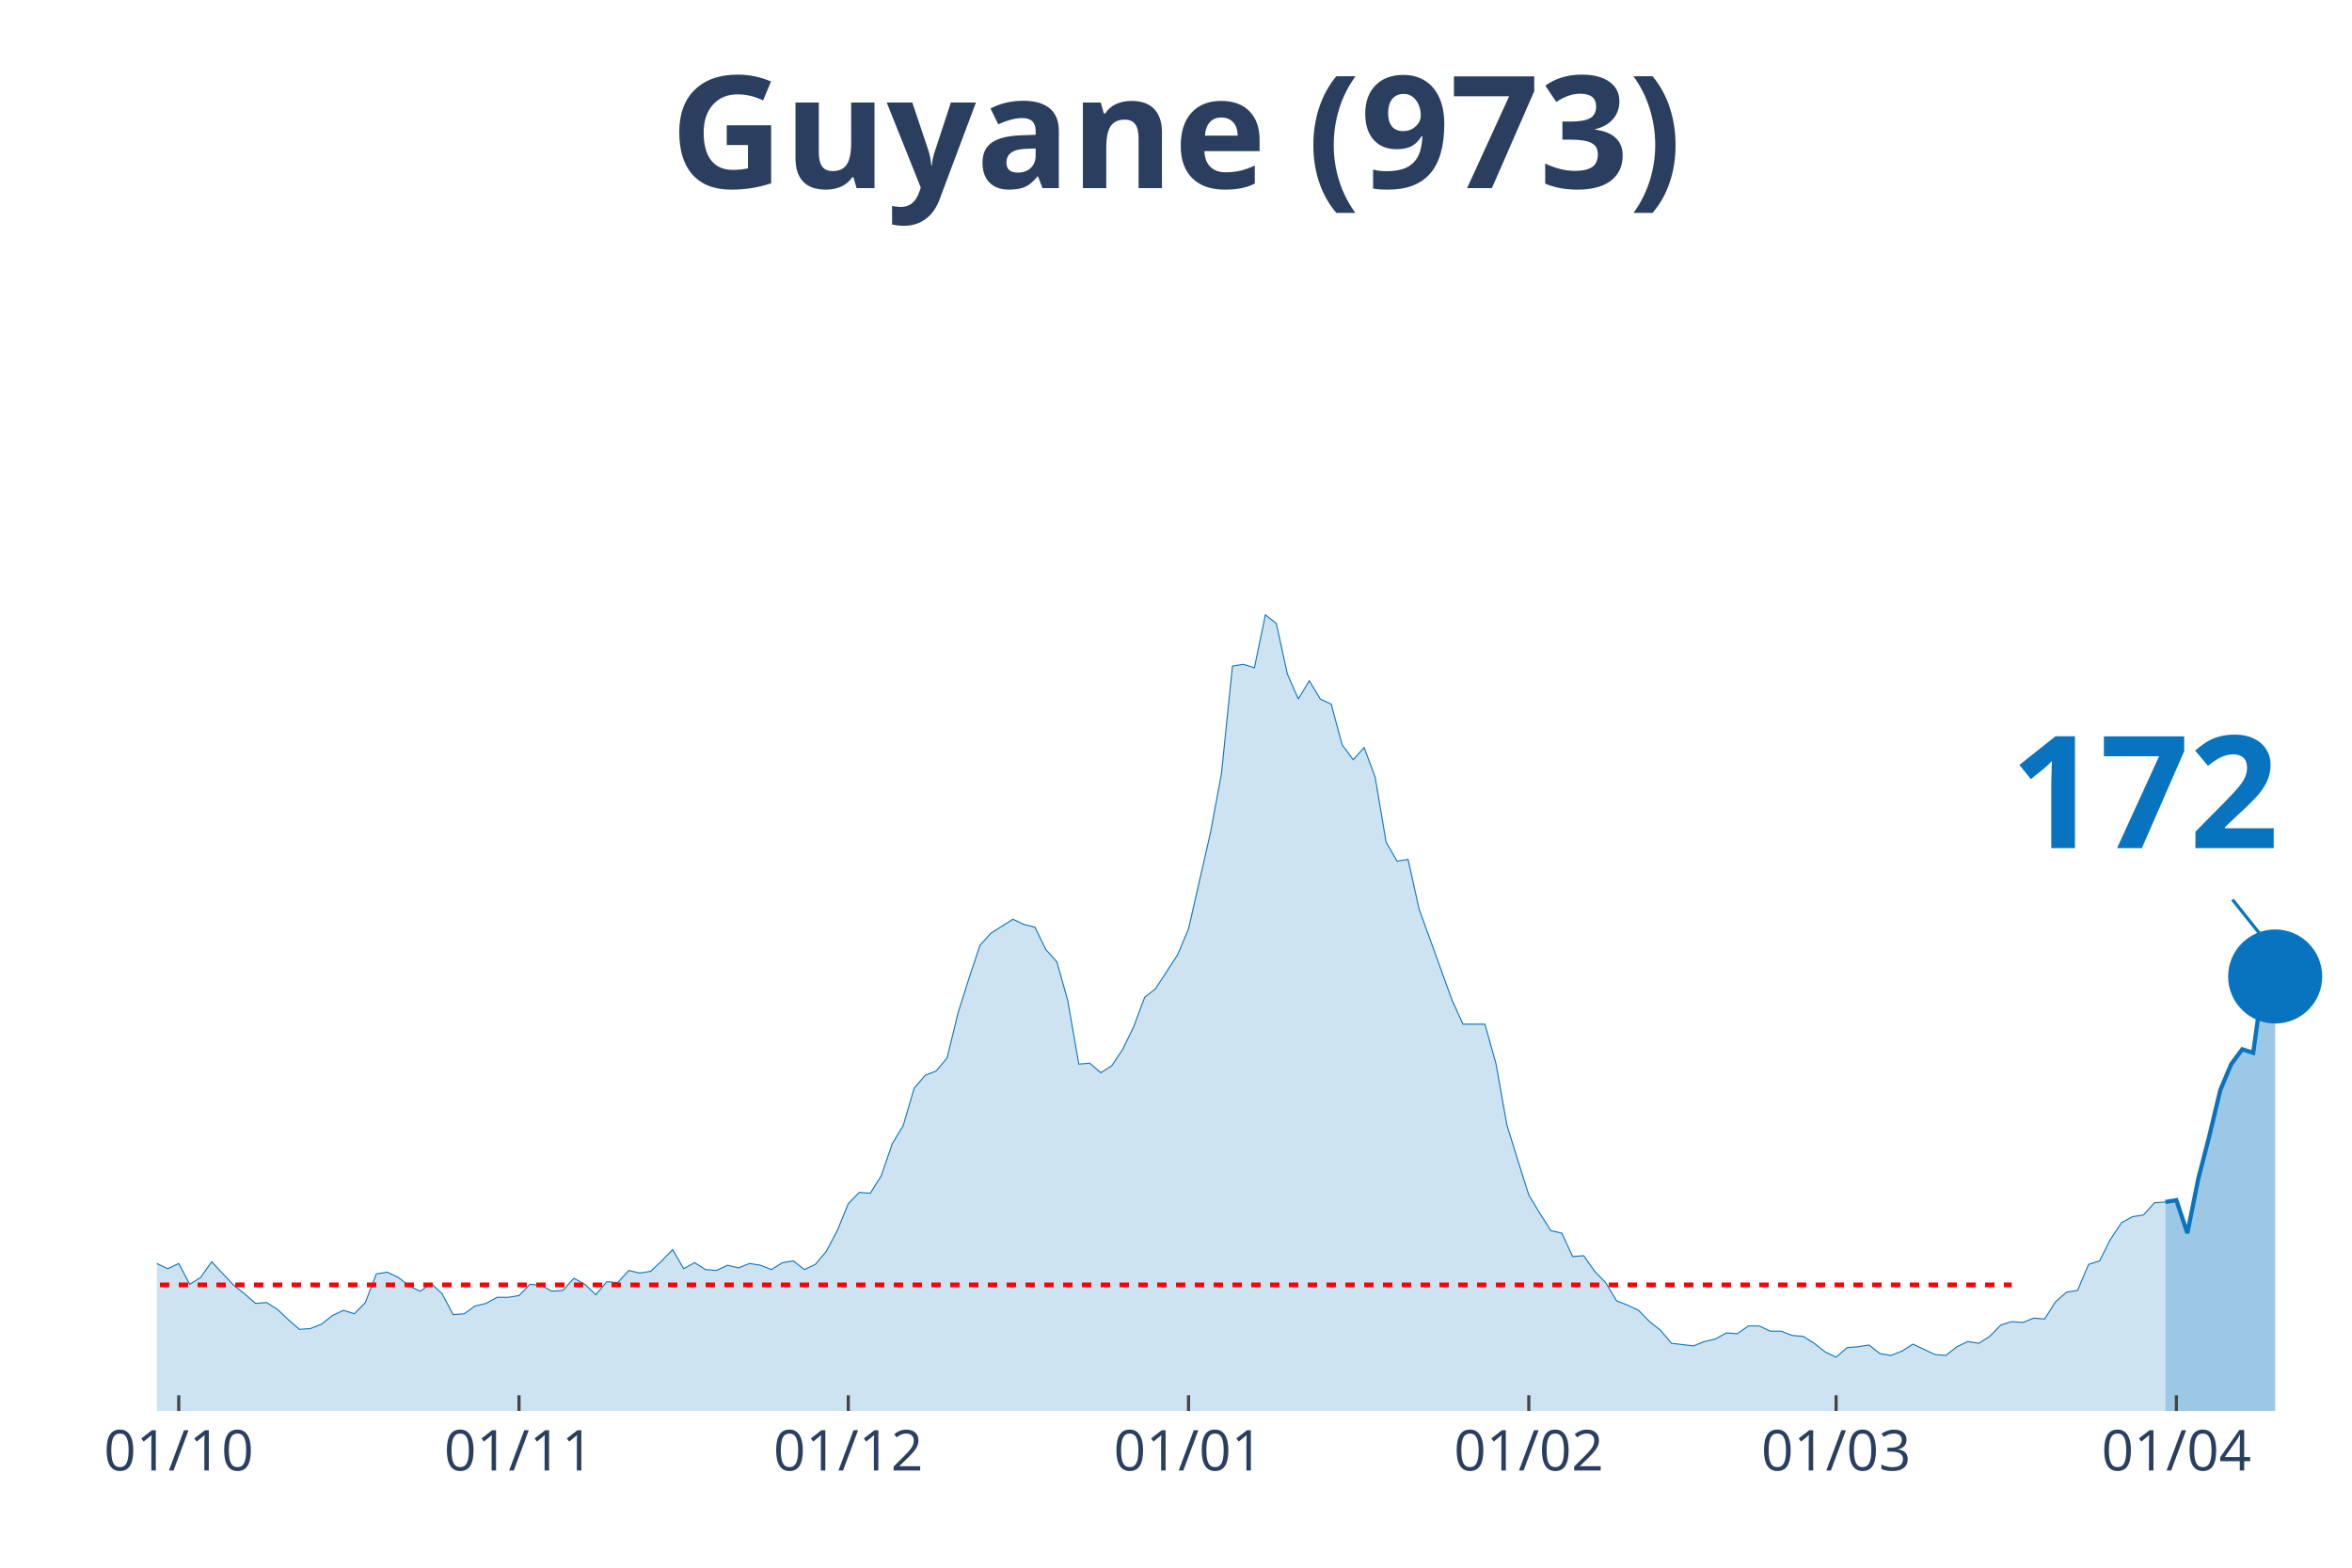
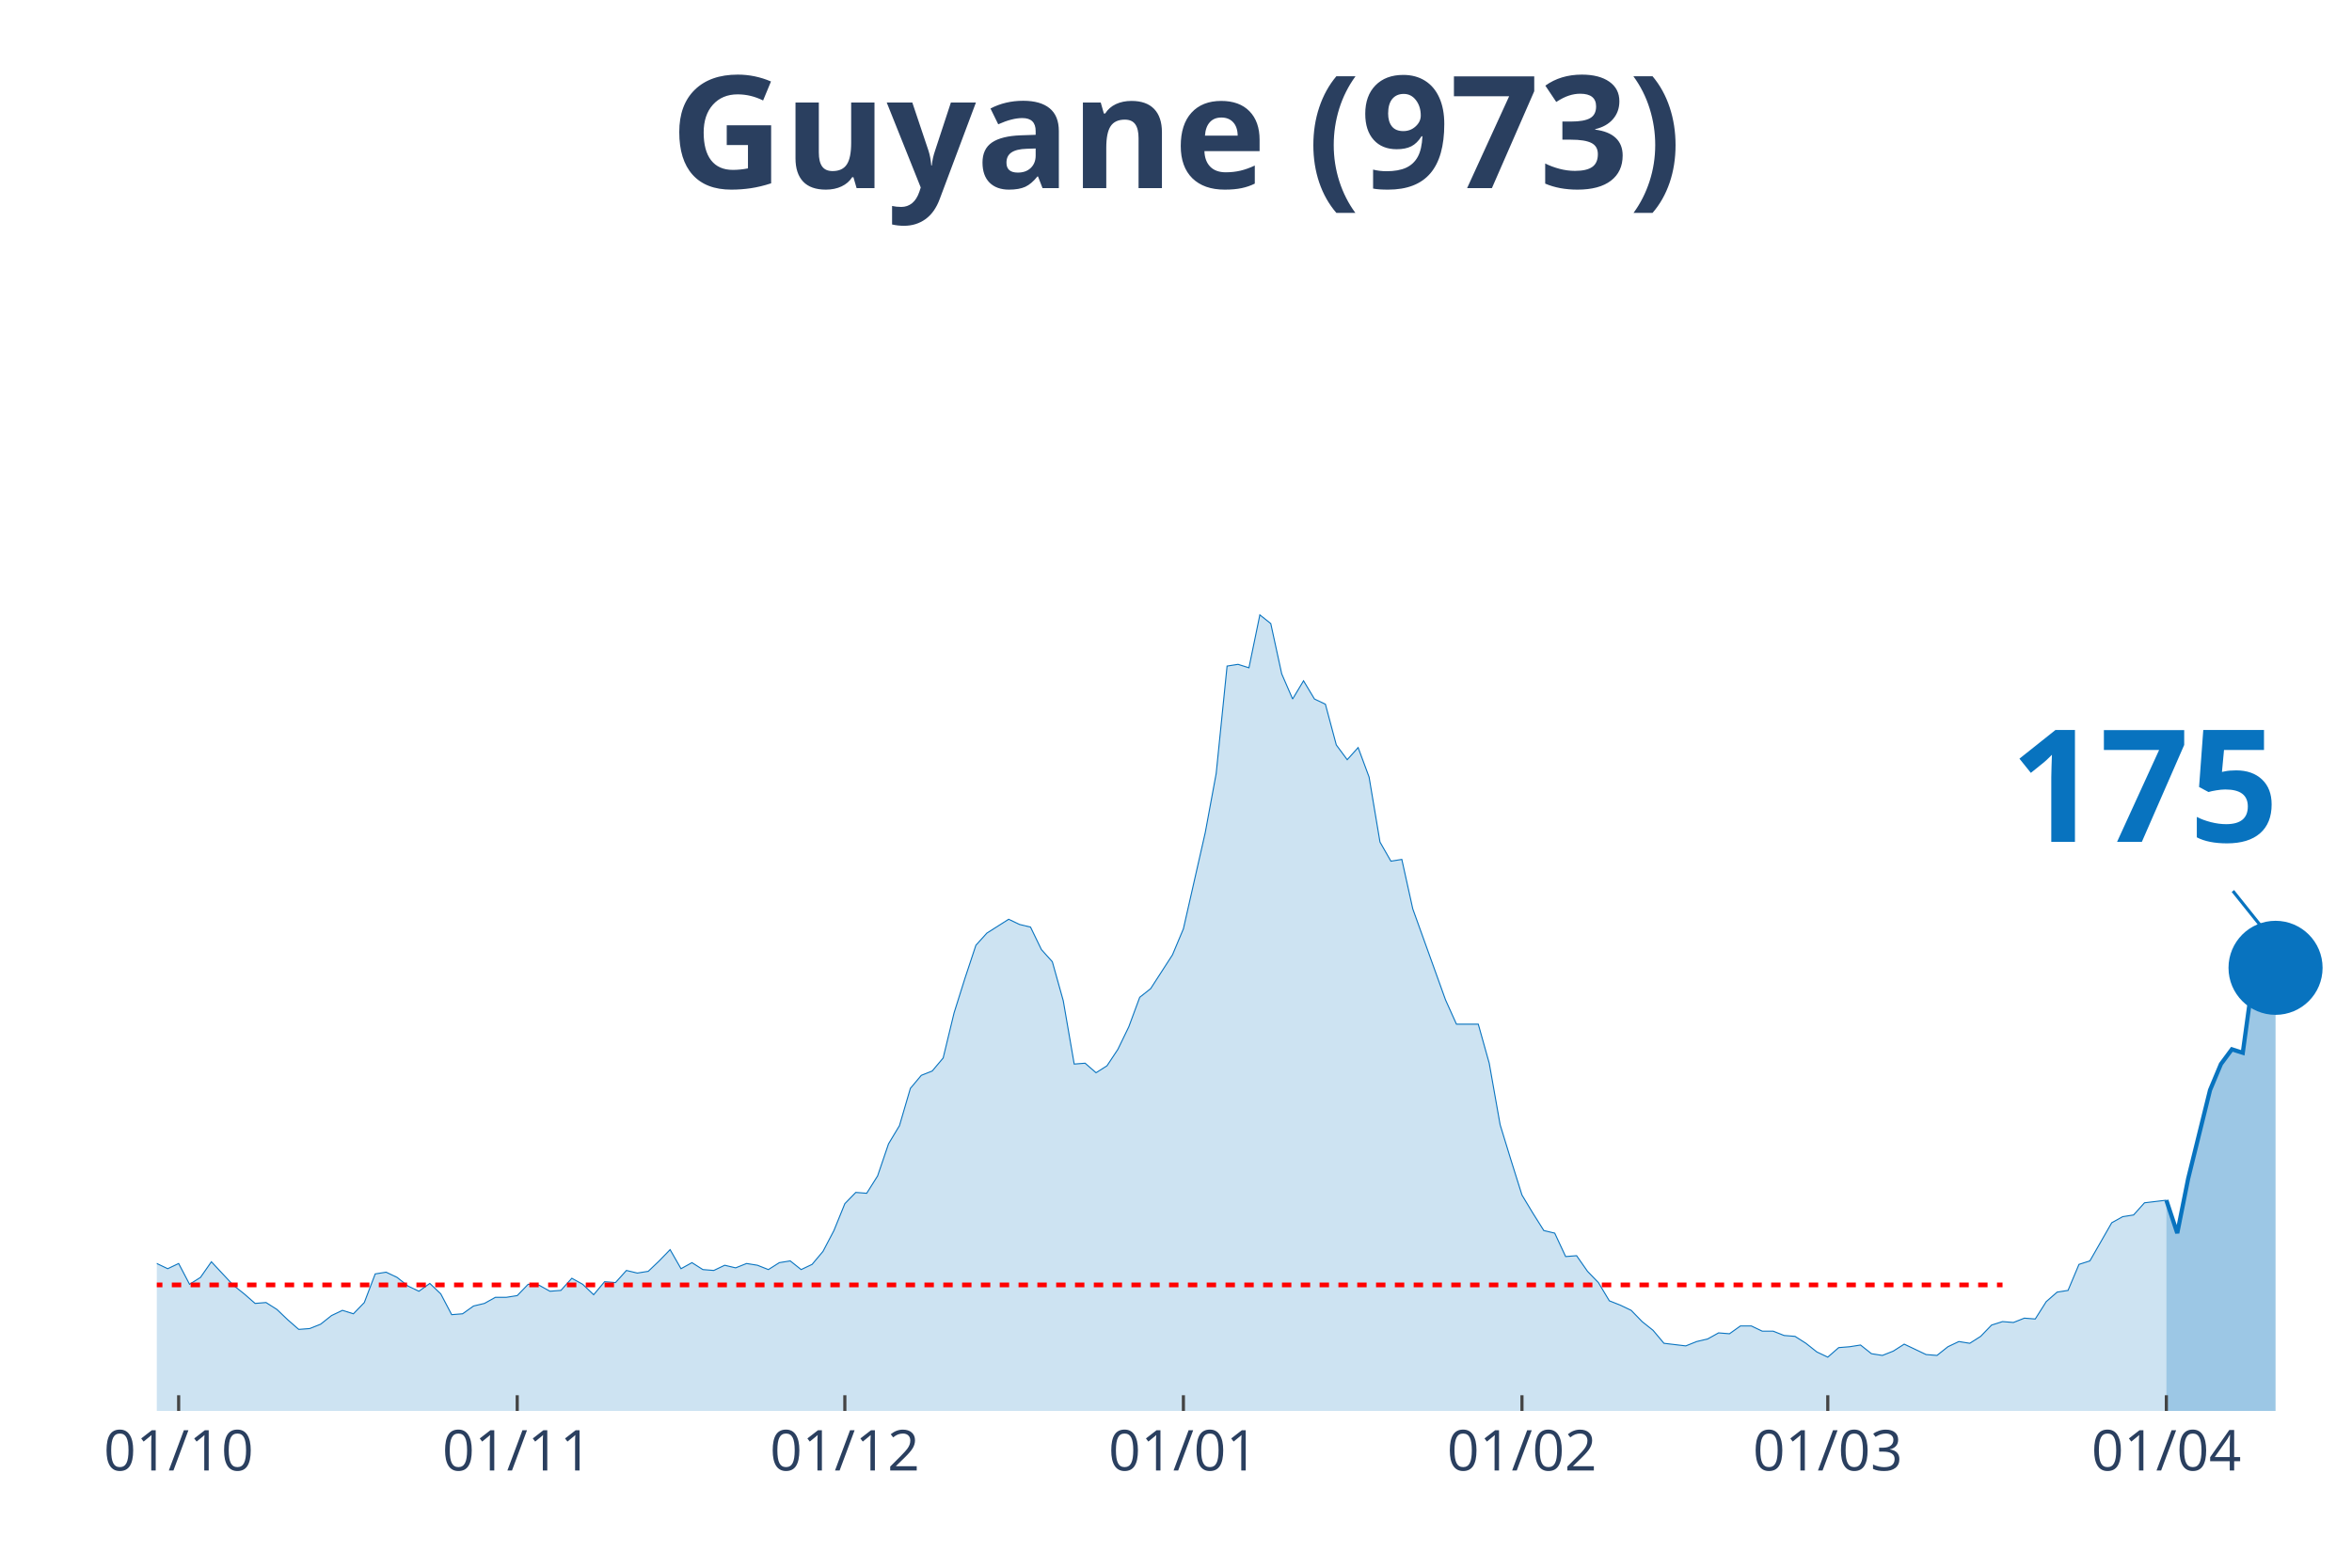
<svg xmlns="http://www.w3.org/2000/svg" class="main-svg" width="1125" height="750" style="" viewBox="0 0 750 500">
  <rect x="0" y="0" width="750" height="500" style="fill: rgb(0, 0, 0); fill-opacity: 0;" />
-   <defs id="defs-1bbc14">
+   <defs id="defs-fd6357">
    <g class="clips">
-       <clipPath id="clip1bbc14xyplot" class="plotclip">
+       <clipPath id="clipfd6357xyplot" class="plotclip">
        <rect width="700" height="380" />
      </clipPath>
-       <clipPath class="axesclip" id="clip1bbc14x">
+       <clipPath class="axesclip" id="clipfd6357x">
        <rect x="50" y="0" width="700" height="500" />
      </clipPath>
-       <clipPath class="axesclip" id="clip1bbc14y">
+       <clipPath class="axesclip" id="clipfd6357y">
        <rect x="0" y="70" width="750" height="380" />
      </clipPath>
-       <clipPath class="axesclip" id="clip1bbc14xy">
+       <clipPath class="axesclip" id="clipfd6357xy">
        <rect x="50" y="70" width="700" height="380" />
      </clipPath>
    </g>
    <g class="gradients" />
  </defs>
  <g class="bglayer">
    <rect class="bg" x="50" y="70" width="700" height="380" style="fill: rgb(0, 0, 0); fill-opacity: 0; stroke-width: 0;" />
  </g>
  <g class="layer-below">
    <g class="imagelayer" />
    <g class="shapelayer" />
  </g>
  <g class="cartesianlayer">
    <g class="subplot xy">
      <g class="layer-subplot">
        <g class="shapelayer" />
        <g class="imagelayer" />
      </g>
      <g class="gridlayer">
        <g class="x">
-           <path class="xgrid crisp" transform="translate(57,0)" d="M0,70v380" style="stroke: rgb(255, 255, 255); stroke-opacity: 1; stroke-width: 1px;" />
-           <path class="xgrid crisp" transform="translate(165.5,0)" d="M0,70v380" style="stroke: rgb(255, 255, 255); stroke-opacity: 1; stroke-width: 1px;" />
-           <path class="xgrid crisp" transform="translate(270.5,0)" d="M0,70v380" style="stroke: rgb(255, 255, 255); stroke-opacity: 1; stroke-width: 1px;" />
-           <path class="xgrid crisp" transform="translate(379,0)" d="M0,70v380" style="stroke: rgb(255, 255, 255); stroke-opacity: 1; stroke-width: 1px;" />
-           <path class="xgrid crisp" transform="translate(487.5,0)" d="M0,70v380" style="stroke: rgb(255, 255, 255); stroke-opacity: 1; stroke-width: 1px;" />
-           <path class="xgrid crisp" transform="translate(585.5,0)" d="M0,70v380" style="stroke: rgb(255, 255, 255); stroke-opacity: 1; stroke-width: 1px;" />
-           <path class="xgrid crisp" transform="translate(694,0)" d="M0,70v380" style="stroke: rgb(255, 255, 255); stroke-opacity: 1; stroke-width: 1px;" />
+           <path class="xgrid crisp" transform="translate(56.97,0)" d="M0,70v380" style="stroke: rgb(255, 255, 255); stroke-opacity: 1; stroke-width: 1px;" />
+           <path class="xgrid crisp" transform="translate(164.93,0)" d="M0,70v380" style="stroke: rgb(255, 255, 255); stroke-opacity: 1; stroke-width: 1px;" />
+           <path class="xgrid crisp" transform="translate(269.4,0)" d="M0,70v380" style="stroke: rgb(255, 255, 255); stroke-opacity: 1; stroke-width: 1px;" />
+           <path class="xgrid crisp" transform="translate(377.36,0)" d="M0,70v380" style="stroke: rgb(255, 255, 255); stroke-opacity: 1; stroke-width: 1px;" />
+           <path class="xgrid crisp" transform="translate(485.32,0)" d="M0,70v380" style="stroke: rgb(255, 255, 255); stroke-opacity: 1; stroke-width: 1px;" />
+           <path class="xgrid crisp" transform="translate(582.84,0)" d="M0,70v380" style="stroke: rgb(255, 255, 255); stroke-opacity: 1; stroke-width: 1px;" />
+           <path class="xgrid crisp" transform="translate(690.8,0)" d="M0,70v380" style="stroke: rgb(255, 255, 255); stroke-opacity: 1; stroke-width: 1px;" />
        </g>
        <g class="y" />
      </g>
      <g class="zerolinelayer" />
      <path class="xlines-below" />
      <path class="ylines-below" />
      <g class="overlines-below" />
      <g class="xaxislayer-below" />
      <g class="yaxislayer-below" />
      <g class="overaxes-below" />
-       <g class="plot" transform="translate(50, 70)" clip-path="url('#clip1bbc14xyplot')">
+       <g class="plot" transform="translate(50, 70)" clip-path="url('#clipfd6357xyplot')">
        <g class="scatterlayer mlayer">
-           <g class="trace scatter trace85a1c5" style="stroke-miterlimit: 2;">
+           <g class="trace scatter tracea1972c" style="stroke-miterlimit: 2;">
            <g class="fills">
              <g>
-                 <path class="js-fill" d="M640.5,380L-476,380L-476,379.17L-469,375.02L-465.5,368.66L-448,333.81L-444.5,336.3L-430.5,340.73L-427,338.24L-423.5,336.03L-420,327.45L-402.5,295.09L-399,288.18L-385,224.29L-381.5,217.38L-378,190.83L-374.5,125.84L-353.5,10.51L-350,16.87L-346.5,19.91L-343,43.14L-339.5,46.19L-336,24.89L-329,14.1L-325.5,30.7L-322,27.66L-318.5,0L-315,0.55L-311.5,21.57L-308,24.61L-304.5,45.91L-294,79.93L-290.5,105.09L-287,110.07L-283.5,127.22L-276.5,180.6L-273,170.36L-266,209.08L-262.5,195.53L-259,204.66L-255.5,194.7L-252,184.19L-248.5,199.68L-241.5,191.66L-238,193.6L-217,237.29L-213.5,253.61L-210,258.59L-206.5,254.99L-203,267.99L-199.5,270.48L-192.5,281.27L-189,281.27L-185.5,280.16L-182,290.95L-178.5,292.05L-175,286.52L-171.5,293.16L-168,293.99L-164.5,295.92L-161,302.29L-157.5,301.18L-154,305.88L-150.5,310.86L-147,308.37L-140,308.92L-136.5,310.31L-133,317.22L-129.5,311.69L-115.5,313.35L-112,304.77L-108.5,301.46L-105,306.99L-101.5,312.52L-98,312.24L-94.5,315.56L-91,312.24L-87.5,319.71L-84,322.75L-77,317.77L-73.5,322.2L-70,321.37L-66.5,326.35L-59.5,328.01L-56,333.54L-52.5,338.52L-49,335.75L-45.5,336.58L-42,336.03L-35,338.52L-31.5,336.58L-28,331.32L-24.5,334.09L-21,331.32L-17.5,330.49L-14,327.18L-10.5,327.73L-7,332.43L-3.5,334.64L0,332.98L3.5,334.64L7,332.98L10.5,339.62L14,337.41L17.5,332.43L24.5,339.9L28,342.66L31.5,345.71L35,345.43L38.5,347.64L42,350.96L45.5,354L49,353.73L52.5,352.34L56,349.58L59.5,347.92L63,349.02L66.5,345.43L70,336.3L73.5,335.75L77,337.41L80.5,340.17L84,341.83L87.5,339.34L91,342.66L94.5,349.3L98,349.02L101.5,346.54L105,345.71L108.5,343.77L112,343.77L115.5,343.22L119,339.62L122.5,339.9L126,341.83L129.5,341.56L133,337.69L136.5,339.62L140,342.94L143.5,338.79L147,339.07L150.5,335.2L154,336.03L157.5,335.47L161,332.15L164.5,328.56L168,334.64L171.5,332.71L175,334.92L178.5,335.2L182,333.54L185.5,334.37L189,332.98L192.5,333.54L196,334.92L199.5,332.71L203,332.15L206.5,334.92L210,333.26L213.5,329.11L217,322.47L220.5,313.9L224,310.31L227.5,310.58L231,305.05L234.5,294.82L238,289.01L241.5,277.12L245,272.97L248.5,271.59L252,267.44L255.5,253.06L259,241.99L262.5,231.48L266,227.61L273,223.19L276.5,224.85L280,225.68L283.5,232.87L287,236.74L290.5,249.18L294,269.37L297.5,269.1L301,272.14L304.5,269.93L308,264.67L311.5,257.48L315,248.08L318.5,245.31L325.5,234.53L329,226.23L336,195.53L339.5,176.72L343,142.43L346.5,141.88L350,142.98L353.5,126.11L357,128.88L360.5,144.92L364,152.94L367.5,147.13L371,152.94L374.5,154.6L378,167.6L381.5,172.3L385,168.43L388.5,177.83L392,198.57L395.5,204.66L399,204.1L402.5,219.87L413,248.91L416.5,256.65L423.5,256.65L427,269.1L430.5,288.73L434,300.07L437.5,311.14L441,316.94L444.5,322.47L448,323.3L451.5,330.77L455,330.49L458.5,335.47L462,339.07L465.5,344.88L469,346.26L472.5,347.92L476,351.51L479.5,354.28L483,358.43L490,359.26L493.5,357.87L497,357.05L500.5,355.11L504,355.39L507.5,352.9L511,352.9L514.5,354.56L518,354.56L521.5,355.94L525,356.22L528.5,358.43L532,361.19L535.5,362.85L539,359.81L542.5,359.53L546,358.98L549.5,361.75L553,362.3L556.5,360.92L560,358.7L563.5,360.36L567,362.02L570.5,362.3L574,359.53L577.5,357.87L581,358.43L584.5,356.22L588,352.62L591.5,351.51L595,351.79L598.5,350.41L602,350.68L605.5,345.15L609,342.11L612.5,341.56L616,333.26L619.5,332.15L623,325.24L626.5,319.99L630,318.05L633.5,317.5L637,313.62L640.5,313.35" style="fill: rgb(8, 115, 191); fill-opacity: 0.2; stroke-width: 0;" />
+                 <path class="js-fill" d="M640.8,380L-473.63,380L-473.63,379.17L-466.67,375.02L-463.18,368.66L-445.77,333.81L-442.29,336.3L-428.36,340.73L-424.88,338.24L-421.39,336.03L-417.91,327.45L-400.5,295.09L-397.01,288.18L-383.08,224.29L-379.6,217.38L-376.12,190.83L-372.64,125.84L-351.74,10.51L-348.26,16.87L-344.78,19.91L-341.29,43.14L-337.81,46.19L-334.33,24.89L-327.36,14.1L-323.88,30.7L-320.4,27.66L-316.92,0L-313.43,0.55L-309.95,21.57L-306.47,24.61L-302.99,45.91L-292.54,79.93L-289.05,105.09L-285.57,110.07L-282.09,127.22L-275.12,180.6L-271.64,170.36L-264.68,209.08L-261.19,195.53L-257.71,204.66L-254.23,194.7L-250.75,184.19L-247.26,199.68L-240.3,191.66L-236.82,193.6L-215.92,237.29L-212.44,253.61L-208.96,258.59L-205.47,254.99L-201.99,267.99L-198.51,270.48L-191.54,281.27L-188.06,281.27L-184.58,280.16L-181.09,290.95L-177.61,292.05L-174.13,286.52L-170.65,293.16L-167.16,293.99L-163.68,295.92L-160.2,302.29L-156.72,301.18L-153.23,305.88L-149.75,310.86L-146.27,308.37L-139.3,308.92L-135.82,310.31L-132.34,317.22L-128.86,311.69L-114.93,313.35L-111.44,304.77L-107.96,301.46L-104.48,306.99L-101,312.52L-97.51,312.24L-94.03,315.56L-90.55,312.24L-87.06,319.71L-83.58,322.75L-76.62,317.77L-73.13,322.2L-69.65,321.37L-66.17,326.35L-59.2,328.01L-55.72,333.54L-52.24,338.52L-48.76,335.75L-45.27,336.58L-41.79,336.03L-34.83,338.52L-31.34,336.58L-27.86,331.32L-24.38,334.09L-20.9,331.32L-17.41,330.49L-13.93,327.18L-10.45,327.73L-6.97,332.43L-3.48,334.64L0,332.98L3.48,334.64L6.97,332.98L10.45,339.62L13.93,337.41L17.41,332.43L24.38,339.9L27.86,342.66L31.34,345.71L34.83,345.43L38.31,347.64L41.79,350.96L45.27,354L48.76,353.73L52.24,352.34L55.72,349.58L59.2,347.92L62.69,349.02L66.17,345.43L69.65,336.3L73.13,335.75L76.62,337.41L80.1,340.17L83.58,341.83L87.06,339.34L90.55,342.66L94.03,349.3L97.51,349.02L101,346.54L104.48,345.71L107.96,343.77L111.44,343.77L114.93,343.22L118.41,339.62L121.89,339.9L125.37,341.83L128.86,341.56L132.34,337.69L135.82,339.62L139.3,342.94L142.79,338.79L146.27,339.07L149.75,335.2L153.23,336.03L156.72,335.47L160.2,332.15L163.68,328.56L167.16,334.64L170.65,332.71L174.13,334.92L177.61,335.2L181.09,333.54L184.58,334.37L188.06,332.98L191.54,333.54L195.02,334.92L198.51,332.71L201.99,332.15L205.47,334.92L208.96,333.26L212.44,329.11L215.92,322.47L219.4,313.9L222.89,310.31L226.37,310.58L229.85,305.05L233.33,294.82L236.82,289.01L240.3,277.12L243.78,272.97L247.26,271.59L250.75,267.44L254.23,253.06L257.71,241.99L261.19,231.48L264.68,227.61L271.64,223.19L275.12,224.85L278.61,225.68L282.09,232.87L285.57,236.74L289.05,249.18L292.54,269.37L296.02,269.1L299.5,272.14L302.99,269.93L306.47,264.67L309.95,257.48L313.43,248.08L316.92,245.31L323.88,234.53L327.36,226.23L334.33,195.53L337.81,176.72L341.29,142.43L344.78,141.88L348.26,142.98L351.74,126.11L355.22,128.88L358.71,144.92L362.19,152.94L365.67,147.13L369.15,152.94L372.64,154.6L376.12,167.6L379.6,172.3L383.08,168.43L386.57,177.83L390.05,198.57L393.53,204.66L397.01,204.1L400.5,219.87L410.95,248.91L414.43,256.65L421.39,256.65L424.88,269.1L428.36,288.73L431.84,300.07L435.32,311.14L438.81,316.94L442.29,322.47L445.77,323.3L449.25,330.77L452.74,330.49L456.22,335.47L459.7,339.07L463.18,344.88L466.67,346.26L470.15,347.92L473.63,351.51L477.11,354.28L480.6,358.43L487.56,359.26L491.04,357.87L494.53,357.05L498.01,355.11L501.49,355.39L504.98,352.9L508.46,352.9L511.94,354.56L515.42,354.56L518.91,355.94L522.39,356.22L525.87,358.43L529.35,361.19L532.84,362.85L536.32,359.81L539.8,359.53L543.28,358.98L546.77,361.75L550.25,362.3L553.73,360.92L557.21,358.7L560.7,360.36L564.18,362.02L567.66,362.3L571.14,359.53L574.63,357.87L578.11,358.43L581.59,356.22L585.07,352.62L588.56,351.51L592.04,351.79L595.52,350.41L599,350.68L602.49,345.15L605.97,342.11L609.45,341.56L612.94,333.26L616.42,332.15L623.38,319.99L626.87,318.05L630.35,317.5L633.83,313.62L640.8,312.79" style="fill: rgb(8, 115, 191); fill-opacity: 0.2; stroke-width: 0;" />
              </g>
            </g>
            <g class="errorbars" />
            <g class="lines">
-               <path class="js-line" d="M-476,379.17L-469,375.02L-465.5,368.66L-448,333.81L-444.5,336.3L-430.5,340.73L-427,338.24L-423.5,336.03L-420,327.45L-402.5,295.09L-399,288.18L-385,224.29L-381.5,217.38L-378,190.83L-374.5,125.84L-353.5,10.51L-350,16.87L-346.5,19.91L-343,43.14L-339.5,46.19L-336,24.89L-329,14.1L-325.5,30.7L-322,27.66L-318.5,0L-315,0.55L-311.5,21.57L-308,24.61L-304.5,45.91L-294,79.93L-290.5,105.09L-287,110.07L-283.5,127.22L-276.5,180.6L-273,170.36L-266,209.08L-262.5,195.53L-259,204.66L-255.5,194.7L-252,184.19L-248.5,199.68L-241.5,191.66L-238,193.6L-217,237.29L-213.5,253.61L-210,258.59L-206.5,254.99L-203,267.99L-199.5,270.48L-192.5,281.27L-189,281.27L-185.5,280.16L-182,290.95L-178.5,292.05L-175,286.52L-171.5,293.16L-168,293.99L-164.5,295.92L-161,302.29L-157.5,301.18L-154,305.88L-150.5,310.86L-147,308.37L-140,308.92L-136.5,310.31L-133,317.22L-129.5,311.69L-115.5,313.35L-112,304.77L-108.5,301.46L-105,306.99L-101.5,312.52L-98,312.24L-94.5,315.56L-91,312.24L-87.5,319.71L-84,322.75L-77,317.77L-73.5,322.2L-70,321.37L-66.5,326.35L-59.5,328.01L-56,333.54L-52.5,338.52L-49,335.75L-45.5,336.58L-42,336.03L-35,338.52L-31.5,336.58L-28,331.32L-24.5,334.09L-21,331.32L-17.5,330.49L-14,327.18L-10.5,327.73L-7,332.43L-3.5,334.64L0,332.98L3.5,334.64L7,332.98L10.5,339.62L14,337.41L17.5,332.43L24.5,339.9L28,342.66L31.5,345.71L35,345.43L38.5,347.64L42,350.96L45.5,354L49,353.73L52.5,352.34L56,349.58L59.5,347.92L63,349.02L66.5,345.43L70,336.3L73.5,335.75L77,337.41L80.5,340.17L84,341.83L87.5,339.34L91,342.66L94.5,349.3L98,349.02L101.5,346.54L105,345.71L108.5,343.77L112,343.77L115.5,343.22L119,339.62L122.5,339.9L126,341.83L129.5,341.56L133,337.69L136.5,339.62L140,342.94L143.5,338.79L147,339.07L150.5,335.2L154,336.03L157.5,335.47L161,332.15L164.5,328.56L168,334.64L171.5,332.71L175,334.92L178.5,335.2L182,333.54L185.5,334.37L189,332.98L192.5,333.54L196,334.92L199.5,332.71L203,332.15L206.5,334.92L210,333.26L213.5,329.11L217,322.47L220.5,313.9L224,310.31L227.5,310.58L231,305.05L234.5,294.82L238,289.01L241.5,277.12L245,272.97L248.5,271.59L252,267.44L255.5,253.06L259,241.99L262.5,231.48L266,227.61L273,223.19L276.5,224.85L280,225.68L283.5,232.87L287,236.74L290.5,249.18L294,269.37L297.5,269.1L301,272.14L304.5,269.93L308,264.67L311.5,257.48L315,248.08L318.5,245.31L325.5,234.53L329,226.23L336,195.53L339.5,176.72L343,142.43L346.5,141.88L350,142.98L353.5,126.11L357,128.88L360.5,144.92L364,152.94L367.5,147.13L371,152.94L374.5,154.6L378,167.6L381.5,172.3L385,168.43L388.5,177.83L392,198.57L395.5,204.66L399,204.1L402.5,219.87L413,248.91L416.5,256.65L423.5,256.65L427,269.1L430.5,288.73L434,300.07L437.5,311.14L441,316.94L444.5,322.47L448,323.3L451.5,330.77L455,330.49L458.5,335.47L462,339.07L465.5,344.88L469,346.26L472.5,347.92L476,351.51L479.5,354.28L483,358.43L490,359.26L493.5,357.87L497,357.05L500.5,355.11L504,355.39L507.5,352.9L511,352.9L514.5,354.56L518,354.56L521.5,355.94L525,356.22L528.5,358.43L532,361.19L535.5,362.85L539,359.81L542.5,359.53L546,358.98L549.5,361.75L553,362.3L556.5,360.92L560,358.7L563.5,360.36L567,362.02L570.5,362.3L574,359.53L577.5,357.87L581,358.43L584.5,356.22L588,352.62L591.5,351.51L595,351.79L598.5,350.41L602,350.68L605.5,345.15L609,342.11L612.5,341.56L616,333.26L619.5,332.15L623,325.24L626.5,319.99L630,318.05L633.5,317.5L637,313.62L640.5,313.35" style="vector-effect: non-scaling-stroke; fill: none; stroke: rgb(8, 115, 191); stroke-opacity: 1; stroke-width: 0.5px; opacity: 1;" />
+               <path class="js-line" d="M-473.63,379.17L-466.67,375.02L-463.18,368.66L-445.77,333.81L-442.29,336.3L-428.36,340.73L-424.88,338.24L-421.39,336.03L-417.91,327.45L-400.5,295.09L-397.01,288.18L-383.08,224.29L-379.6,217.38L-376.12,190.83L-372.64,125.84L-351.74,10.51L-348.26,16.87L-344.78,19.91L-341.29,43.14L-337.81,46.19L-334.33,24.89L-327.36,14.1L-323.88,30.7L-320.4,27.66L-316.92,0L-313.43,0.55L-309.95,21.57L-306.47,24.61L-302.99,45.91L-292.54,79.93L-289.05,105.09L-285.57,110.07L-282.09,127.22L-275.12,180.6L-271.64,170.36L-264.68,209.08L-261.19,195.53L-257.71,204.66L-254.23,194.7L-250.75,184.19L-247.26,199.68L-240.3,191.66L-236.82,193.6L-215.92,237.29L-212.44,253.61L-208.96,258.59L-205.47,254.99L-201.99,267.99L-198.51,270.48L-191.54,281.27L-188.06,281.27L-184.58,280.16L-181.09,290.95L-177.61,292.05L-174.13,286.52L-170.65,293.16L-167.16,293.99L-163.68,295.92L-160.2,302.29L-156.72,301.18L-153.23,305.88L-149.75,310.86L-146.27,308.37L-139.3,308.92L-135.82,310.31L-132.34,317.22L-128.86,311.69L-114.93,313.35L-111.44,304.77L-107.96,301.46L-104.48,306.99L-101,312.52L-97.51,312.24L-94.03,315.56L-90.55,312.24L-87.06,319.71L-83.58,322.75L-76.62,317.77L-73.13,322.2L-69.65,321.37L-66.17,326.35L-59.2,328.01L-55.72,333.54L-52.24,338.52L-48.76,335.75L-45.27,336.58L-41.79,336.03L-34.83,338.52L-31.34,336.58L-27.86,331.32L-24.38,334.09L-20.9,331.32L-17.41,330.49L-13.93,327.18L-10.45,327.73L-6.97,332.43L-3.48,334.64L0,332.98L3.48,334.64L6.97,332.98L10.45,339.62L13.93,337.41L17.41,332.43L24.38,339.9L27.86,342.66L31.34,345.71L34.83,345.43L38.31,347.64L41.79,350.96L45.27,354L48.76,353.73L52.24,352.34L55.72,349.58L59.2,347.92L62.69,349.02L66.17,345.43L69.65,336.3L73.13,335.75L76.62,337.41L80.1,340.17L83.58,341.83L87.06,339.34L90.55,342.66L94.03,349.3L97.51,349.02L101,346.54L104.48,345.71L107.96,343.77L111.44,343.77L114.93,343.22L118.41,339.62L121.89,339.9L125.37,341.83L128.86,341.56L132.34,337.69L135.82,339.62L139.3,342.94L142.79,338.79L146.27,339.07L149.75,335.2L153.23,336.03L156.72,335.47L160.2,332.15L163.68,328.56L167.16,334.64L170.65,332.71L174.13,334.92L177.61,335.2L181.09,333.54L184.58,334.37L188.06,332.98L191.54,333.54L195.02,334.92L198.51,332.71L201.99,332.15L205.47,334.92L208.96,333.26L212.44,329.11L215.92,322.47L219.4,313.9L222.89,310.31L226.37,310.58L229.85,305.05L233.33,294.82L236.82,289.01L240.3,277.12L243.78,272.97L247.26,271.59L250.75,267.44L254.23,253.06L257.71,241.99L261.19,231.48L264.68,227.61L271.64,223.19L275.12,224.85L278.61,225.68L282.09,232.87L285.57,236.74L289.05,249.18L292.54,269.37L296.02,269.1L299.5,272.14L302.99,269.93L306.47,264.67L309.95,257.48L313.43,248.08L316.92,245.31L323.88,234.53L327.36,226.23L334.33,195.53L337.81,176.72L341.29,142.43L344.78,141.88L348.26,142.98L351.74,126.11L355.22,128.88L358.71,144.92L362.19,152.94L365.67,147.13L369.15,152.94L372.64,154.6L376.12,167.6L379.6,172.3L383.08,168.43L386.57,177.83L390.05,198.57L393.53,204.66L397.01,204.1L400.5,219.87L410.95,248.91L414.43,256.65L421.39,256.65L424.88,269.1L428.36,288.73L431.84,300.07L435.32,311.14L438.81,316.94L442.29,322.47L445.77,323.3L449.25,330.77L452.74,330.49L456.22,335.47L459.7,339.07L463.18,344.88L466.67,346.26L470.15,347.92L473.63,351.51L477.11,354.28L480.6,358.43L487.56,359.26L491.04,357.87L494.53,357.05L498.01,355.11L501.49,355.39L504.98,352.9L508.46,352.9L511.94,354.56L515.42,354.56L518.91,355.94L522.39,356.22L525.87,358.43L529.35,361.19L532.84,362.85L536.32,359.81L539.8,359.53L543.28,358.98L546.77,361.75L550.25,362.3L553.73,360.92L557.21,358.7L560.7,360.36L564.18,362.02L567.66,362.3L571.14,359.53L574.63,357.87L578.11,358.43L581.59,356.22L585.07,352.62L588.56,351.51L592.04,351.79L595.52,350.41L599,350.68L602.49,345.15L605.97,342.11L609.45,341.56L612.94,333.26L616.42,332.15L623.38,319.99L626.87,318.05L630.35,317.5L633.83,313.62L640.8,312.79" style="vector-effect: non-scaling-stroke; fill: none; stroke: rgb(8, 115, 191); stroke-opacity: 1; stroke-width: 0.5px; opacity: 1;" />
            </g>
            <g class="points" />
            <g class="text" />
          </g>
-           <g class="trace scatter trace116ed5" style="stroke-miterlimit: 2;">
+           <g class="trace scatter trace536570" style="stroke-miterlimit: 2;">
            <g class="fills">
              <g>
-                 <path class="js-fill" d="M675.5,380L640.5,380L640.5,313.35L644,312.79L647.5,323.3L651,305.88L654.5,292.33L658,277.67L661.5,269.37L665,264.67L668.5,265.78L672,240.33L675.5,241.44" style="fill: rgb(8, 115, 191); fill-opacity: 0.4; stroke-width: 0;" />
+                 <path class="js-fill" d="M675.62,380L640.8,380L640.8,312.79L644.28,323.3L647.76,305.88L654.73,277.67L658.21,269.37L661.69,264.67L665.17,265.78L668.66,240.33L672.14,241.44L675.62,238.68" style="fill: rgb(8, 115, 191); fill-opacity: 0.4; stroke-width: 0;" />
              </g>
            </g>
            <g class="errorbars" />
            <g class="lines">
-               <path class="js-line" d="M640.5,313.35L644,312.79L647.5,323.3L651,305.88L654.5,292.33L658,277.67L661.5,269.37L665,264.67L668.5,265.78L672,240.33L675.5,241.44" style="vector-effect: non-scaling-stroke; fill: none; stroke: rgb(8, 115, 191); stroke-opacity: 1; stroke-width: 2px; opacity: 1;" />
+               <path class="js-line" d="M640.8,312.79L644.28,323.3L647.76,305.88L654.73,277.67L658.21,269.37L661.69,264.67L665.17,265.78L668.66,240.33L672.14,241.44L675.62,238.68" style="vector-effect: non-scaling-stroke; fill: none; stroke: rgb(8, 115, 191); stroke-opacity: 1; stroke-width: 2px; opacity: 1;" />
            </g>
            <g class="points" />
            <g class="text" />
          </g>
-           <g class="trace scatter trace8523d3" style="stroke-miterlimit: 2; opacity: 1;">
+           <g class="trace scatter trace8af7a8" style="stroke-miterlimit: 2; opacity: 1;">
            <g class="fills" />
            <g class="errorbars" />
            <g class="lines" />
            <g class="points">
-               <path class="point" transform="translate(675.5,241.44)" d="M15,0A15,15 0 1,1 0,-15A15,15 0 0,1 15,0Z" style="opacity: 1; stroke-width: 0px; fill: rgb(8, 115, 191); fill-opacity: 1;" />
+               <path class="point" transform="translate(675.62,238.68)" d="M15,0A15,15 0 1,1 0,-15A15,15 0 0,1 15,0Z" style="opacity: 1; stroke-width: 0px; fill: rgb(8, 115, 191); fill-opacity: 1;" />
            </g>
            <g class="text" />
          </g>
        </g>
      </g>
      <g class="overplot" />
      <path class="xlines-above crisp" style="fill: none; stroke-width: 1px; stroke: rgb(0, 0, 0); stroke-opacity: 0;" d="" />
      <path class="ylines-above crisp" style="fill: none;" d="M0,0" />
      <g class="overlines-above" />
      <g class="xaxislayer-above">
-         <path class="xtick ticks crisp" d="M0,450v-5" transform="translate(57,0)" style="stroke: rgb(68, 68, 68); stroke-opacity: 1; stroke-width: 1px;" />
-         <path class="xtick ticks crisp" d="M0,450v-5" transform="translate(165.5,0)" style="stroke: rgb(68, 68, 68); stroke-opacity: 1; stroke-width: 1px;" />
-         <path class="xtick ticks crisp" d="M0,450v-5" transform="translate(270.5,0)" style="stroke: rgb(68, 68, 68); stroke-opacity: 1; stroke-width: 1px;" />
-         <path class="xtick ticks crisp" d="M0,450v-5" transform="translate(379,0)" style="stroke: rgb(68, 68, 68); stroke-opacity: 1; stroke-width: 1px;" />
-         <path class="xtick ticks crisp" d="M0,450v-5" transform="translate(487.5,0)" style="stroke: rgb(68, 68, 68); stroke-opacity: 1; stroke-width: 1px;" />
-         <path class="xtick ticks crisp" d="M0,450v-5" transform="translate(585.5,0)" style="stroke: rgb(68, 68, 68); stroke-opacity: 1; stroke-width: 1px;" />
-         <path class="xtick ticks crisp" d="M0,450v-5" transform="translate(694,0)" style="stroke: rgb(68, 68, 68); stroke-opacity: 1; stroke-width: 1px;" />
+         <path class="xtick ticks crisp" d="M0,450v-5" transform="translate(56.97,0)" style="stroke: rgb(68, 68, 68); stroke-opacity: 1; stroke-width: 1px;" />
+         <path class="xtick ticks crisp" d="M0,450v-5" transform="translate(164.93,0)" style="stroke: rgb(68, 68, 68); stroke-opacity: 1; stroke-width: 1px;" />
+         <path class="xtick ticks crisp" d="M0,450v-5" transform="translate(269.4,0)" style="stroke: rgb(68, 68, 68); stroke-opacity: 1; stroke-width: 1px;" />
+         <path class="xtick ticks crisp" d="M0,450v-5" transform="translate(377.36,0)" style="stroke: rgb(68, 68, 68); stroke-opacity: 1; stroke-width: 1px;" />
+         <path class="xtick ticks crisp" d="M0,450v-5" transform="translate(485.32,0)" style="stroke: rgb(68, 68, 68); stroke-opacity: 1; stroke-width: 1px;" />
+         <path class="xtick ticks crisp" d="M0,450v-5" transform="translate(582.84,0)" style="stroke: rgb(68, 68, 68); stroke-opacity: 1; stroke-width: 1px;" />
+         <path class="xtick ticks crisp" d="M0,450v-5" transform="translate(690.8,0)" style="stroke: rgb(68, 68, 68); stroke-opacity: 1; stroke-width: 1px;" />
        <g class="xtick">
-           <text text-anchor="middle" x="0" y="469" transform="translate(57,0)" style="font-family: 'Open Sans', verdana, arial, sans-serif; font-size: 18px; fill: rgb(42, 63, 95); fill-opacity: 1; white-space: pre;">01/10</text>
+           <text text-anchor="middle" x="0" y="469" transform="translate(56.97,0)" style="font-family: 'Open Sans', verdana, arial, sans-serif; font-size: 18px; fill: rgb(42, 63, 95); fill-opacity: 1; white-space: pre;">01/10</text>
        </g>
        <g class="xtick">
-           <text text-anchor="middle" x="0" y="469" transform="translate(165.5,0)" style="font-family: 'Open Sans', verdana, arial, sans-serif; font-size: 18px; fill: rgb(42, 63, 95); fill-opacity: 1; white-space: pre;">01/11</text>
+           <text text-anchor="middle" x="0" y="469" transform="translate(164.93,0)" style="font-family: 'Open Sans', verdana, arial, sans-serif; font-size: 18px; fill: rgb(42, 63, 95); fill-opacity: 1; white-space: pre;">01/11</text>
        </g>
        <g class="xtick">
-           <text text-anchor="middle" x="0" y="469" transform="translate(270.5,0)" style="font-family: 'Open Sans', verdana, arial, sans-serif; font-size: 18px; fill: rgb(42, 63, 95); fill-opacity: 1; white-space: pre;">01/12</text>
+           <text text-anchor="middle" x="0" y="469" transform="translate(269.4,0)" style="font-family: 'Open Sans', verdana, arial, sans-serif; font-size: 18px; fill: rgb(42, 63, 95); fill-opacity: 1; white-space: pre;">01/12</text>
        </g>
        <g class="xtick">
-           <text text-anchor="middle" x="0" y="469" transform="translate(379,0)" style="font-family: 'Open Sans', verdana, arial, sans-serif; font-size: 18px; fill: rgb(42, 63, 95); fill-opacity: 1; white-space: pre;">01/01</text>
+           <text text-anchor="middle" x="0" y="469" transform="translate(377.36,0)" style="font-family: 'Open Sans', verdana, arial, sans-serif; font-size: 18px; fill: rgb(42, 63, 95); fill-opacity: 1; white-space: pre;">01/01</text>
        </g>
        <g class="xtick">
-           <text text-anchor="middle" x="0" y="469" transform="translate(487.5,0)" style="font-family: 'Open Sans', verdana, arial, sans-serif; font-size: 18px; fill: rgb(42, 63, 95); fill-opacity: 1; white-space: pre;">01/02</text>
+           <text text-anchor="middle" x="0" y="469" transform="translate(485.32,0)" style="font-family: 'Open Sans', verdana, arial, sans-serif; font-size: 18px; fill: rgb(42, 63, 95); fill-opacity: 1; white-space: pre;">01/02</text>
        </g>
        <g class="xtick">
-           <text text-anchor="middle" x="0" y="469" transform="translate(585.5,0)" style="font-family: 'Open Sans', verdana, arial, sans-serif; font-size: 18px; fill: rgb(42, 63, 95); fill-opacity: 1; white-space: pre;">01/03</text>
+           <text text-anchor="middle" x="0" y="469" transform="translate(582.84,0)" style="font-family: 'Open Sans', verdana, arial, sans-serif; font-size: 18px; fill: rgb(42, 63, 95); fill-opacity: 1; white-space: pre;">01/03</text>
        </g>
        <g class="xtick">
-           <text text-anchor="middle" x="0" y="469" transform="translate(694,0)" style="font-family: 'Open Sans', verdana, arial, sans-serif; font-size: 18px; fill: rgb(42, 63, 95); fill-opacity: 1; white-space: pre;">01/04</text>
+           <text text-anchor="middle" x="0" y="469" transform="translate(690.8,0)" style="font-family: 'Open Sans', verdana, arial, sans-serif; font-size: 18px; fill: rgb(42, 63, 95); fill-opacity: 1; white-space: pre;">01/04</text>
        </g>
      </g>
      <g class="yaxislayer-above" />
      <g class="overaxes-above" />
    </g>
  </g>
  <g class="polarlayer" />
  <g class="ternarylayer" />
  <g class="geolayer" />
  <g class="funnelarealayer" />
  <g class="pielayer" />
  <g class="treemaplayer" />
  <g class="sunburstlayer" />
  <g class="glimages" />
-   <defs id="topdefs-1bbc14">
+   <defs id="topdefs-fd6357">
    <g class="clips" />
  </defs>
  <g class="layer-above">
    <g class="imagelayer" />
    <g class="shapelayer">
-       <path data-index="0" fill-rule="evenodd" d="M-1917,409.8L641.5,409.8" clip-path="url('#clip1bbc14xy')" style="opacity: 1; stroke: rgb(255, 0, 0); stroke-opacity: 1; fill: rgb(0, 0, 0); fill-opacity: 0; stroke-dasharray: 3px, 3px; stroke-width: 1.5px;" />
+       <path data-index="0" fill-rule="evenodd" d="M-1907.21,409.8L638.56,409.8" clip-path="url('#clipfd6357xy')" style="opacity: 1; stroke: rgb(255, 0, 0); stroke-opacity: 1; fill: rgb(0, 0, 0); fill-opacity: 0; stroke-dasharray: 3px, 3px; stroke-width: 1.5px;" />
    </g>
  </g>
  <g class="infolayer">
    <g class="g-gtitle">
      <text class="gtitle" x="375" y="25" text-anchor="middle" dy="0.7em" style="font-family: 'Open Sans', verdana, arial, sans-serif; font-size: 50px; fill: rgb(42, 63, 95); opacity: 1; font-weight: normal; white-space: pre;">
        <tspan style="font-weight:bold">Guyane (973)</tspan>
      </text>
    </g>
    <g class="g-xtitle" />
    <g class="annotation" data-index="0" style="opacity: 1;">
-       <g class="annotation-text-g" transform="rotate(0,683.5,251.44)">
-         <g class="cursor-pointer" transform="translate(626, 215)">
+       <g class="annotation-text-g" transform="rotate(0,683.62,248.68)">
+         <g class="cursor-pointer" transform="translate(626, 213)">
          <rect class="bg" x="0.5" y="0.5" width="115" height="71" style="stroke-width: 1px; stroke: rgb(0, 0, 0); stroke-opacity: 0; fill: rgb(255, 255, 255); fill-opacity: 0.6;" />
          <text class="annotation-text" text-anchor="middle" x="57.812" y="55.5" style="font-family: 'Open Sans', verdana, arial, sans-serif; font-size: 50px; fill: rgb(8, 115, 191); fill-opacity: 1; white-space: pre;">
-             <tspan style="font-weight:bold">172 </tspan>
+             <tspan style="font-weight:bold">175 </tspan>
          </text>
        </g>
      </g>
      <g class="annotation-arrow-g" style="opacity: 1;">
-         <path d="M711.9,286.94L723.5,301.44" style="stroke-width: 1px; stroke: rgb(8, 115, 191); stroke-opacity: 1; stroke-dasharray: 0px, 0px, 18.569px, 18.569px;" />
+         <path d="M712.02,284.18L723.62,298.68" style="stroke-width: 1px; stroke: rgb(8, 115, 191); stroke-opacity: 1; stroke-dasharray: 0px, 0px, 18.569px, 18.569px;" />
      </g>
    </g>
  </g>
</svg>
